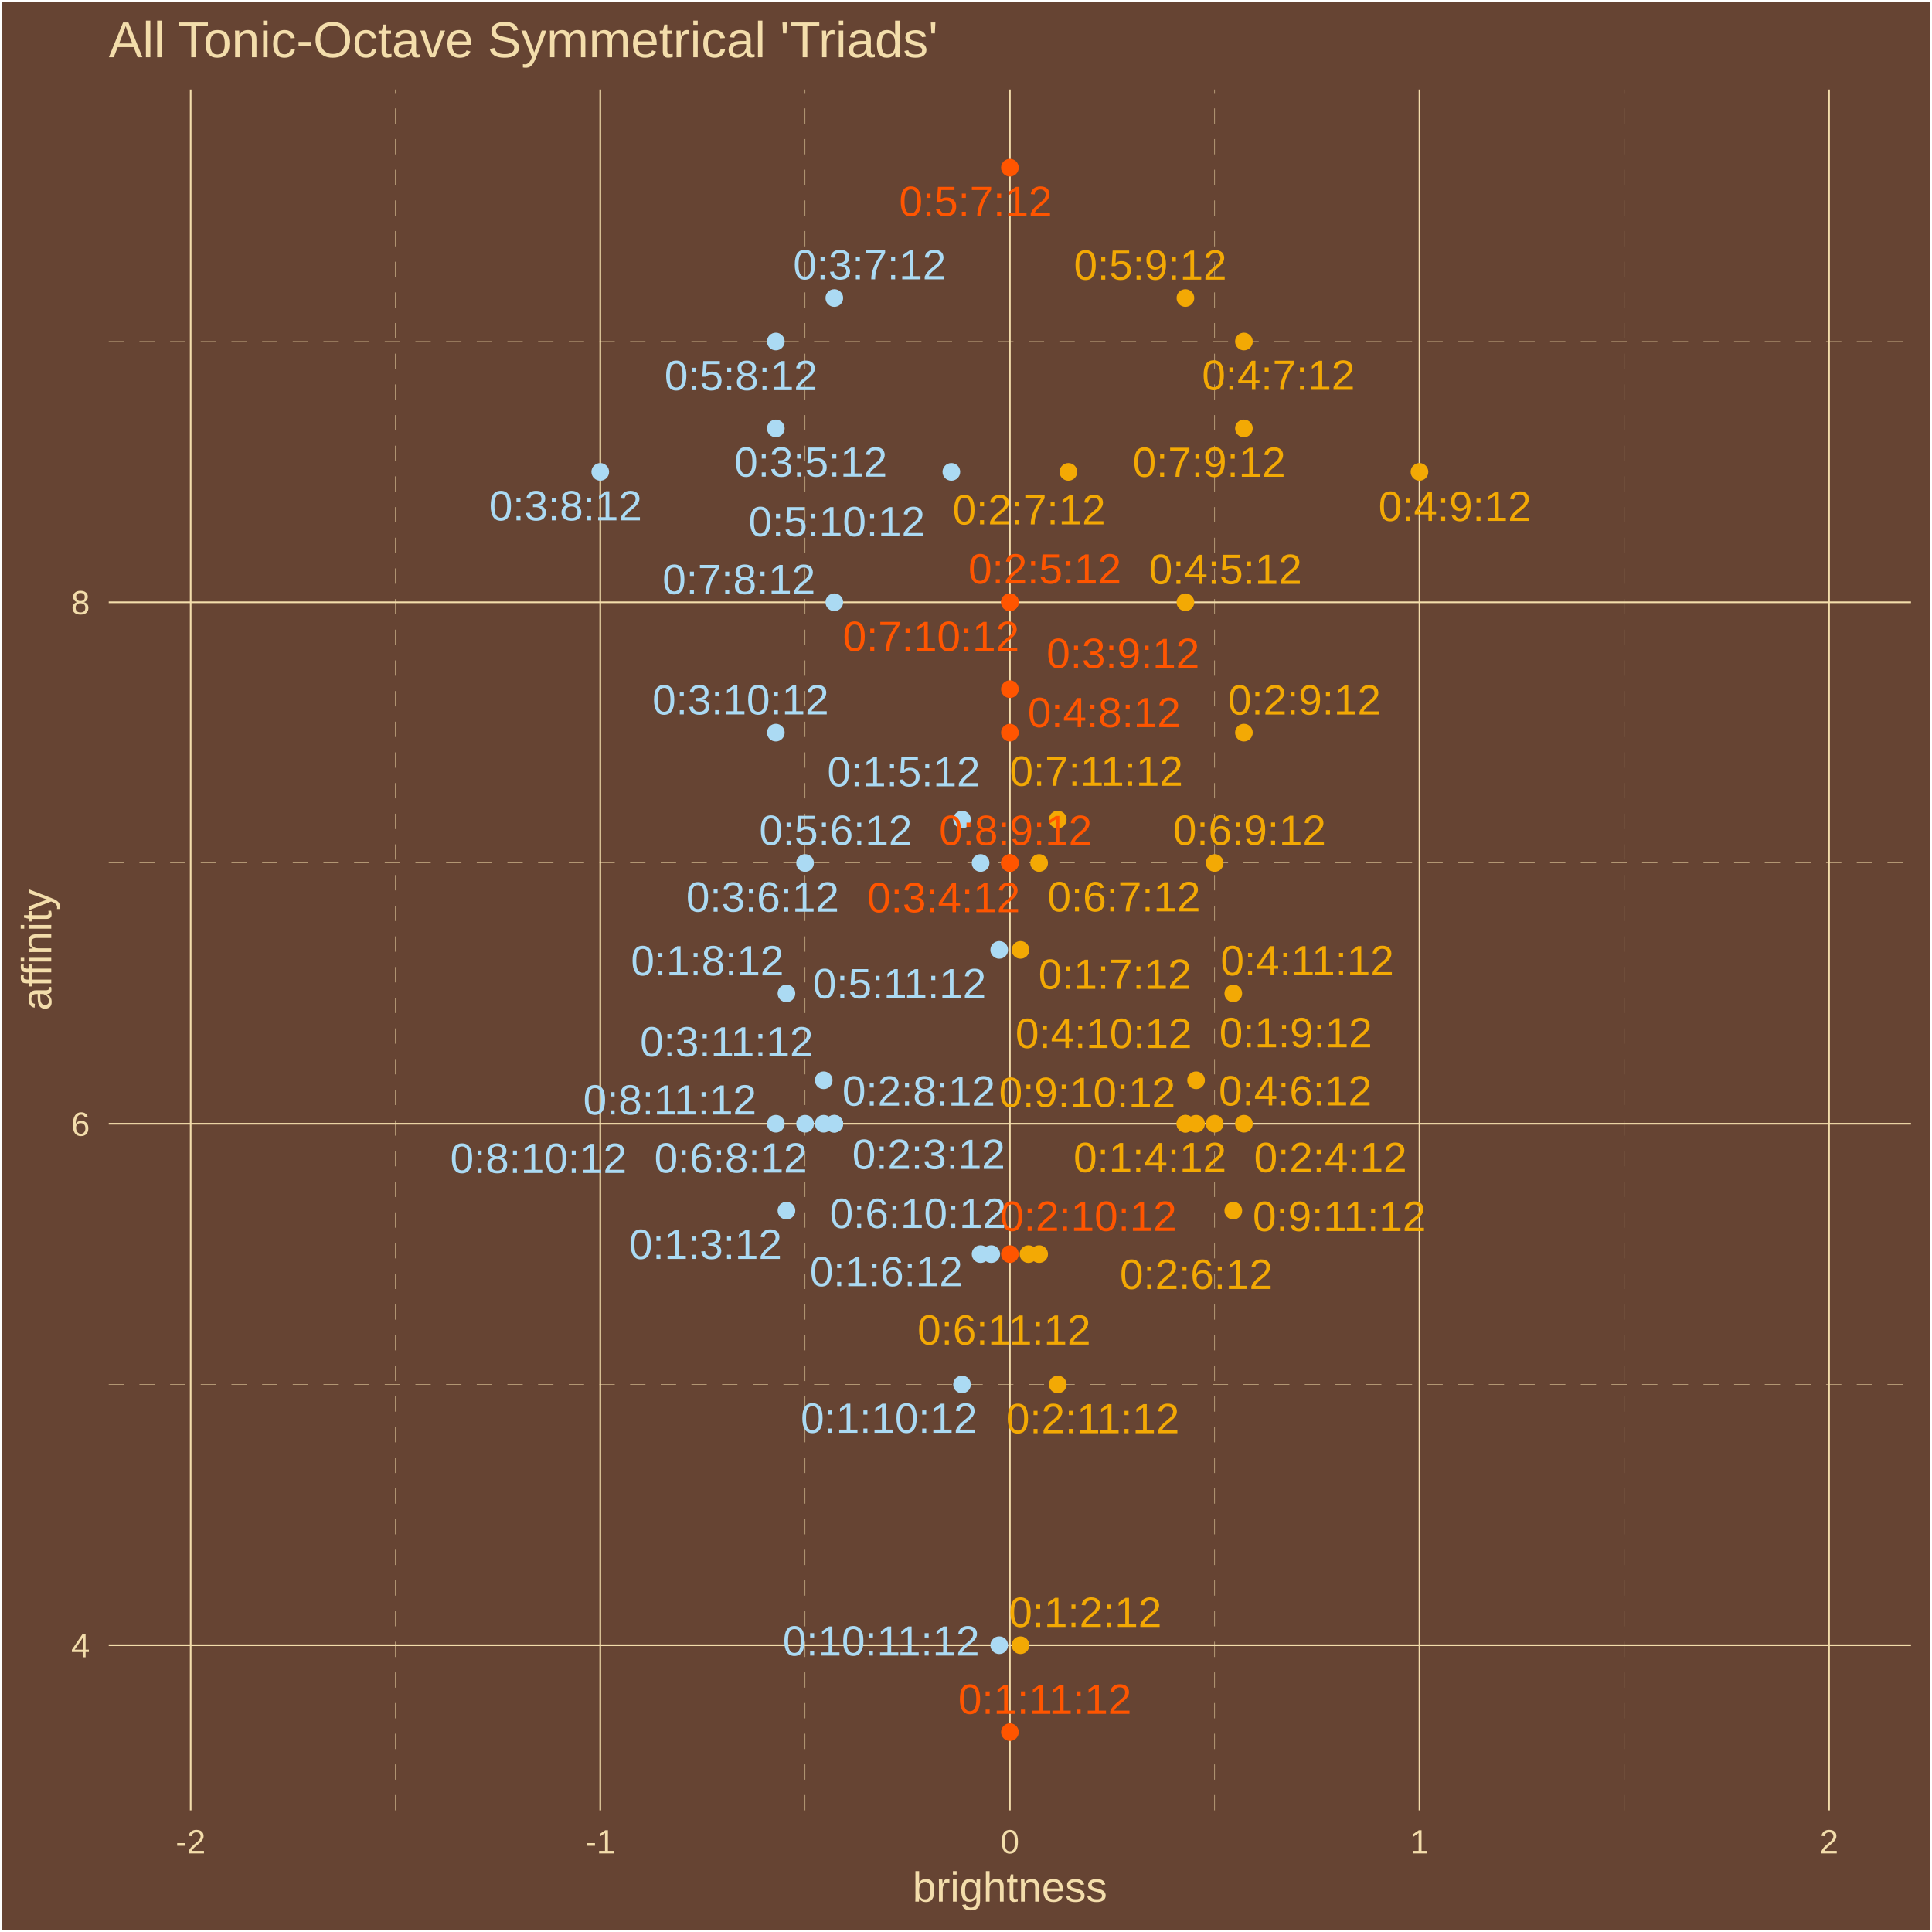
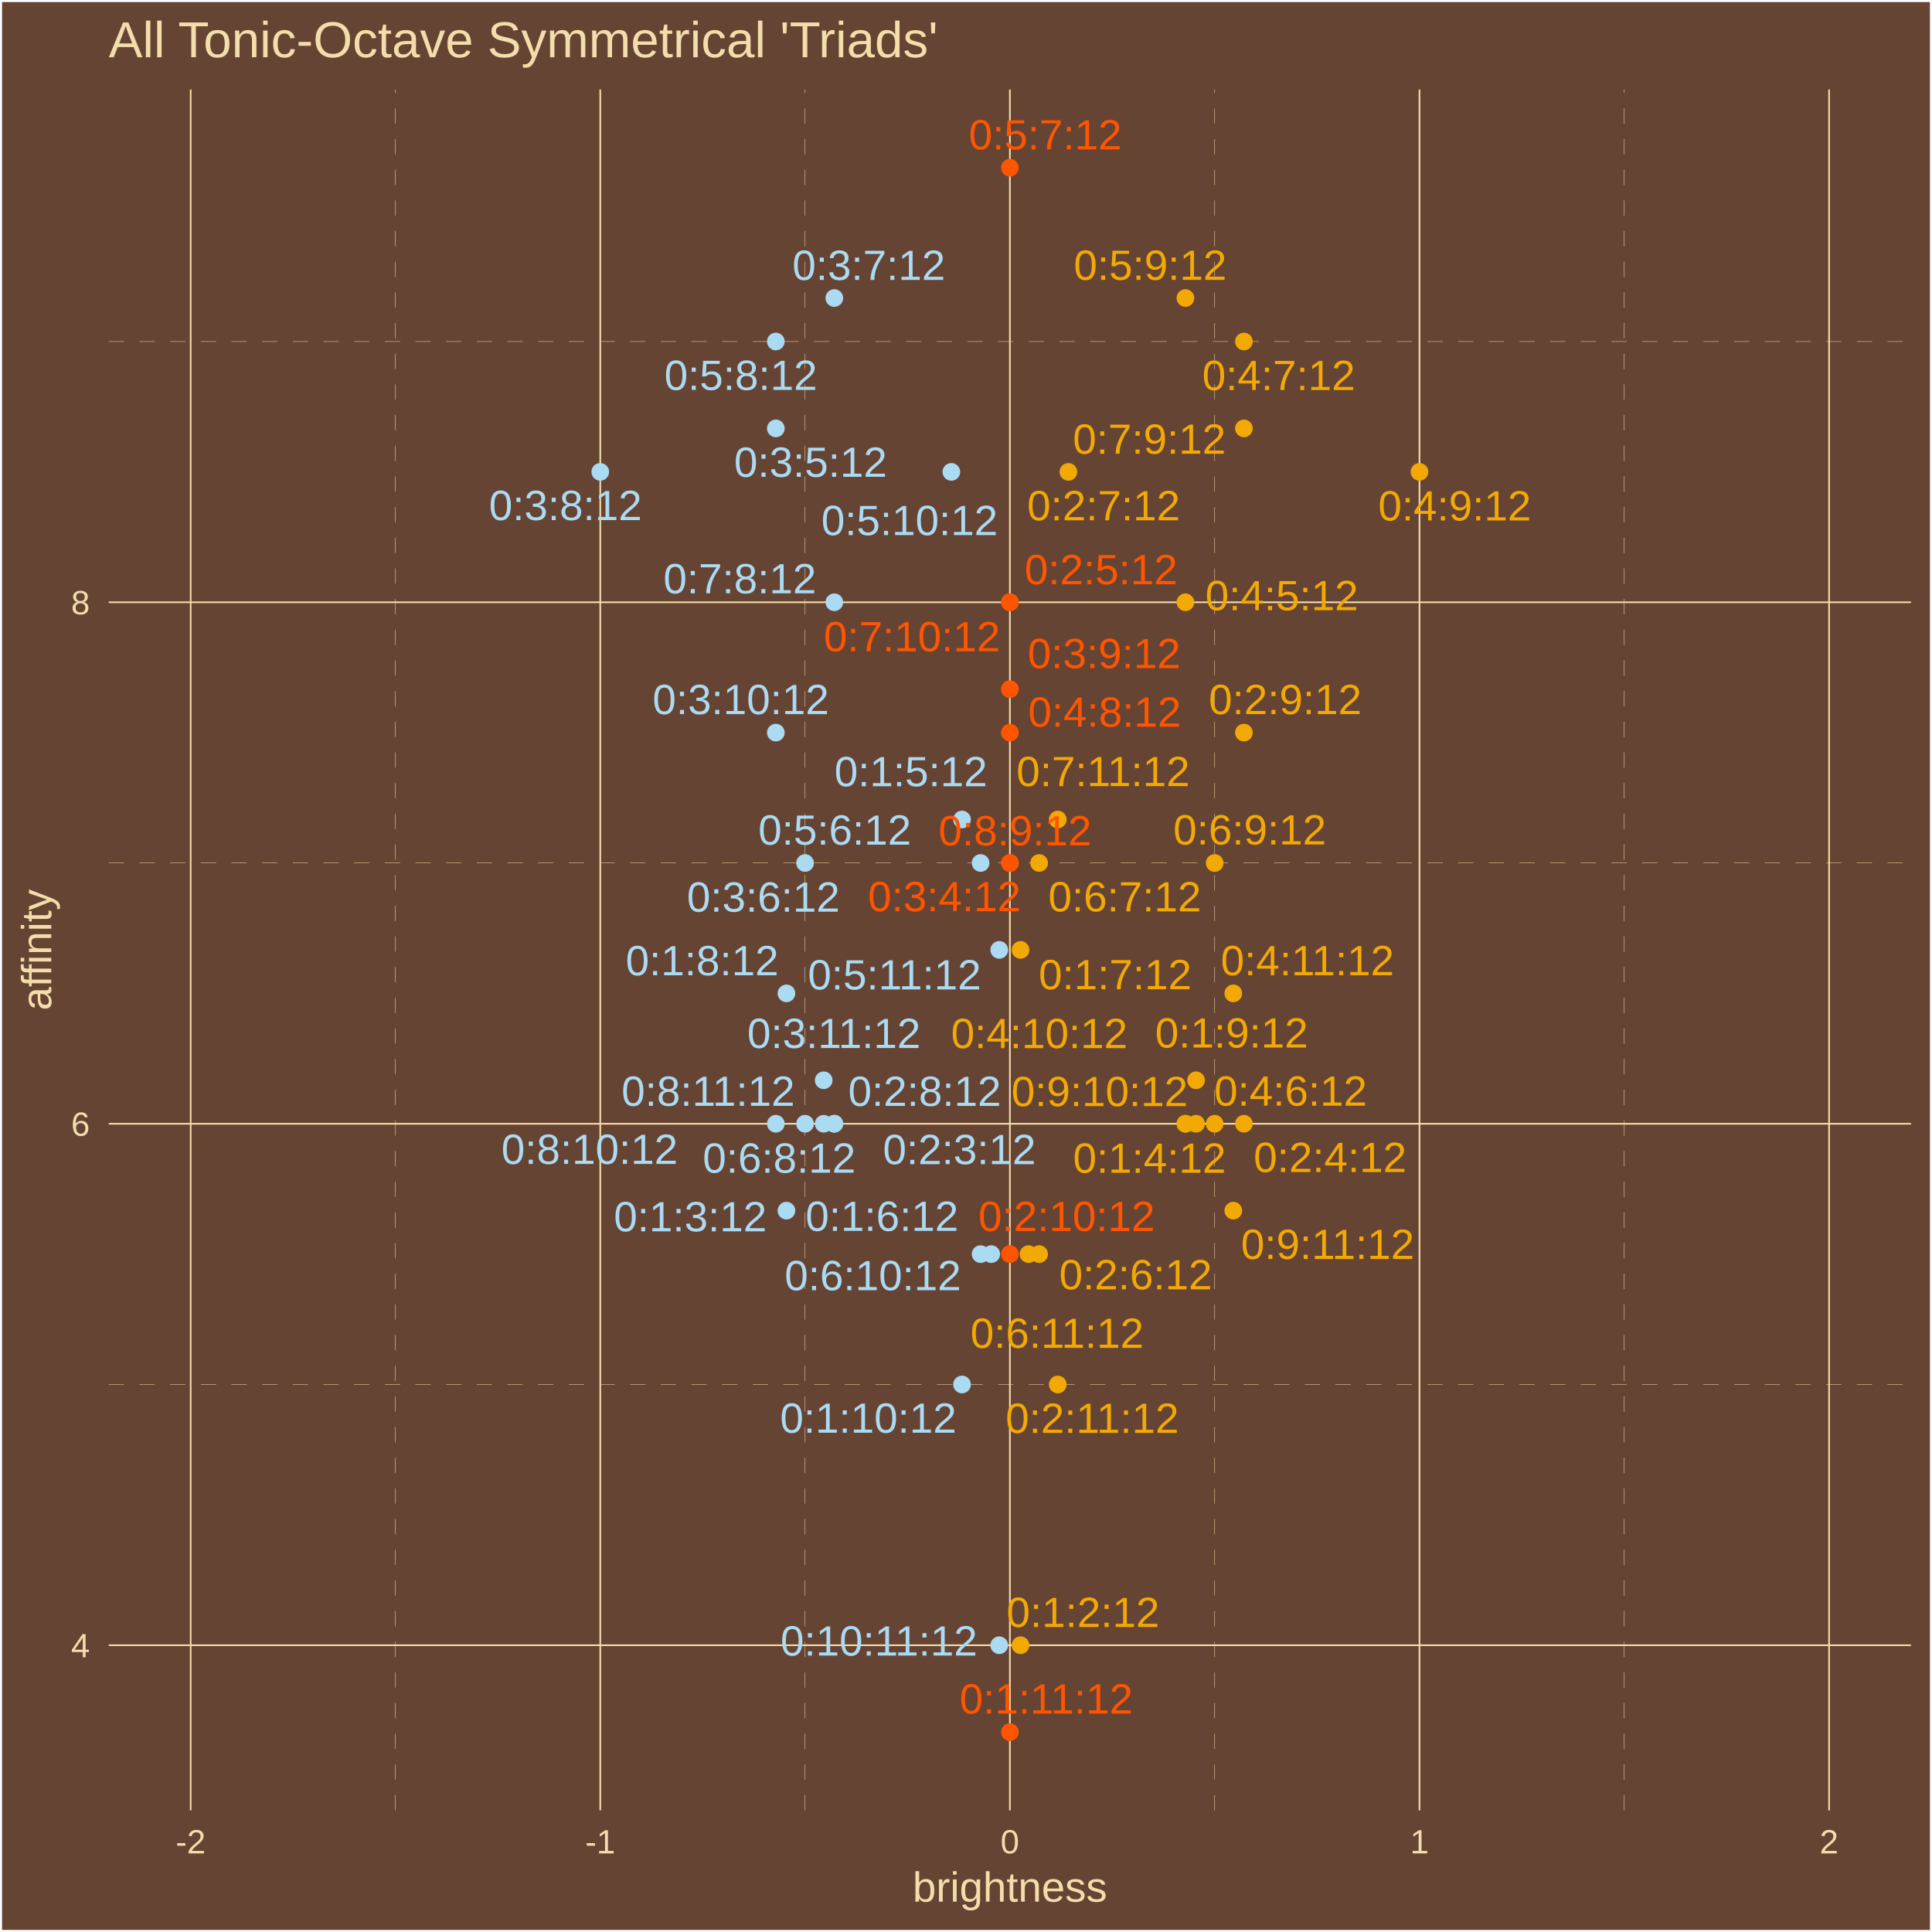
<svg xmlns="http://www.w3.org/2000/svg" class="svglite" width="504.00pt" height="504.00pt" viewBox="0 0 504.00 504.00">
  <defs>
    <style type="text/css">
    .svglite line, .svglite polyline, .svglite polygon, .svglite path, .svglite rect, .svglite circle {
      fill: none;
      stroke: #000000;
      stroke-linecap: round;
      stroke-linejoin: round;
      stroke-miterlimit: 10.00;
    }
    .svglite text {
      white-space: pre;
    }
  </style>
  </defs>
  <rect width="100%" height="100%" style="stroke: none; fill: #664433;" />
  <defs>
    <clipPath id="cpMC4wMHw1MDQuMDB8MC4wMHw1MDQuMDA=">
      <rect x="0.00" y="0.00" width="504.00" height="504.00" />
    </clipPath>
  </defs>
  <g clip-path="url(#cpMC4wMHw1MDQuMDB8MC4wMHw1MDQuMDA=)">
    <rect x="0.00" y="0" width="504.00" height="504.00" style="stroke-width: 1.07; stroke: #FFFFFF; fill: #664433;" />
  </g>
  <defs>
    <clipPath id="cpMjguMzd8NDk4LjUyfDIzLjM0fDQ3Mi4yNw==">
      <rect x="28.37" y="23.34" width="470.15" height="448.93" />
    </clipPath>
  </defs>
  <g clip-path="url(#cpMjguMzd8NDk4LjUyfDIzLjM0fDQ3Mi4yNw==)">
    <rect x="28.37" y="23.34" width="470.15" height="448.93" style="stroke-width: 1.07; stroke: none; fill: #664433;" />
    <polyline points="28.37,361.17 498.52,361.17 " style="stroke-width: 0.11; stroke: #F3DDAB; stroke-dasharray: 4.00,4.00; stroke-linecap: butt;" />
    <polyline points="28.37,225.13 498.52,225.13 " style="stroke-width: 0.11; stroke: #F3DDAB; stroke-dasharray: 4.00,4.00; stroke-linecap: butt;" />
    <polyline points="28.37,89.09 498.52,89.09 " style="stroke-width: 0.11; stroke: #F3DDAB; stroke-dasharray: 4.00,4.00; stroke-linecap: butt;" />
    <polyline points="103.17,472.27 103.17,23.34 " style="stroke-width: 0.11; stroke: #F3DDAB; stroke-dasharray: 4.00,4.00; stroke-linecap: butt;" />
    <polyline points="210.02,472.27 210.02,23.34 " style="stroke-width: 0.11; stroke: #F3DDAB; stroke-dasharray: 4.00,4.00; stroke-linecap: butt;" />
    <polyline points="316.87,472.27 316.87,23.34 " style="stroke-width: 0.11; stroke: #F3DDAB; stroke-dasharray: 4.00,4.00; stroke-linecap: butt;" />
    <polyline points="423.72,472.27 423.72,23.34 " style="stroke-width: 0.11; stroke: #F3DDAB; stroke-dasharray: 4.00,4.00; stroke-linecap: butt;" />
    <polyline points="28.37,429.19 498.52,429.19 " style="stroke-width: 0.43; stroke: #F3DDAB; stroke-linecap: butt;" />
    <polyline points="28.37,293.15 498.52,293.15 " style="stroke-width: 0.43; stroke: #F3DDAB; stroke-linecap: butt;" />
    <polyline points="28.37,157.11 498.52,157.11 " style="stroke-width: 0.43; stroke: #F3DDAB; stroke-linecap: butt;" />
    <polyline points="49.74,472.27 49.74,23.34 " style="stroke-width: 0.43; stroke: #F3DDAB; stroke-linecap: butt;" />
    <polyline points="156.59,472.27 156.59,23.34 " style="stroke-width: 0.43; stroke: #F3DDAB; stroke-linecap: butt;" />
    <polyline points="263.45,472.27 263.45,23.34 " style="stroke-width: 0.43; stroke: #F3DDAB; stroke-linecap: butt;" />
    <polyline points="370.30,472.27 370.30,23.34 " style="stroke-width: 0.43; stroke: #F3DDAB; stroke-linecap: butt;" />
    <polyline points="477.15,472.27 477.15,23.34 " style="stroke-width: 0.43; stroke: #F3DDAB; stroke-linecap: butt;" />
    <circle cx="266.22" cy="429.19" r="1.95" style="stroke-width: 0.71; stroke: #F3A904; fill: #F3A904;" />
    <circle cx="205.16" cy="315.82" r="1.95" style="stroke-width: 0.71; stroke: #ABDAF3; fill: #ABDAF3;" />
    <circle cx="312.02" cy="293.15" r="1.95" style="stroke-width: 0.71; stroke: #F3A904; fill: #F3A904;" />
    <circle cx="250.96" cy="213.79" r="1.95" style="stroke-width: 0.71; stroke: #ABDAF3; fill: #ABDAF3;" />
    <circle cx="258.59" cy="327.16" r="1.95" style="stroke-width: 0.71; stroke: #ABDAF3; fill: #ABDAF3;" />
    <circle cx="266.22" cy="247.80" r="1.95" style="stroke-width: 0.71; stroke: #F3A904; fill: #F3A904;" />
    <circle cx="205.16" cy="259.14" r="1.95" style="stroke-width: 0.71; stroke: #ABDAF3; fill: #ABDAF3;" />
    <circle cx="312.02" cy="281.81" r="1.95" style="stroke-width: 0.71; stroke: #F3A904; fill: #F3A904;" />
    <circle cx="250.96" cy="361.17" r="1.95" style="stroke-width: 0.71; stroke: #ABDAF3; fill: #ABDAF3;" />
    <circle cx="263.45" cy="451.86" r="1.95" style="stroke-width: 0.71; stroke: #FF5500; fill: #FF5500;" />
    <circle cx="217.65" cy="293.15" r="1.95" style="stroke-width: 0.71; stroke: #ABDAF3; fill: #ABDAF3;" />
    <circle cx="324.50" cy="293.15" r="1.95" style="stroke-width: 0.71; stroke: #F3A904; fill: #F3A904;" />
    <circle cx="263.45" cy="157.11" r="1.95" style="stroke-width: 0.71; stroke: #FF5500; fill: #FF5500;" />
    <circle cx="271.08" cy="327.16" r="1.95" style="stroke-width: 0.71; stroke: #F3A904; fill: #F3A904;" />
    <circle cx="278.71" cy="123.10" r="1.95" style="stroke-width: 0.71; stroke: #F3A904; fill: #F3A904;" />
    <circle cx="217.65" cy="293.15" r="1.95" style="stroke-width: 0.71; stroke: #ABDAF3; fill: #ABDAF3;" />
    <circle cx="324.50" cy="191.12" r="1.95" style="stroke-width: 0.71; stroke: #F3A904; fill: #F3A904;" />
    <circle cx="263.45" cy="327.16" r="1.95" style="stroke-width: 0.71; stroke: #FF5500; fill: #FF5500;" />
    <circle cx="275.94" cy="361.17" r="1.95" style="stroke-width: 0.71; stroke: #F3A904; fill: #F3A904;" />
    <circle cx="263.45" cy="225.13" r="1.95" style="stroke-width: 0.71; stroke: #FF5500; fill: #FF5500;" />
    <circle cx="202.39" cy="111.76" r="1.95" style="stroke-width: 0.71; stroke: #ABDAF3; fill: #ABDAF3;" />
    <circle cx="210.02" cy="225.13" r="1.95" style="stroke-width: 0.71; stroke: #ABDAF3; fill: #ABDAF3;" />
    <circle cx="217.65" cy="77.75" r="1.95" style="stroke-width: 0.71; stroke: #ABDAF3; fill: #ABDAF3;" />
    <circle cx="156.59" cy="123.10" r="1.95" style="stroke-width: 0.71; stroke: #ABDAF3; fill: #ABDAF3;" />
    <circle cx="263.45" cy="179.78" r="1.95" style="stroke-width: 0.71; stroke: #FF5500; fill: #FF5500;" />
    <circle cx="202.39" cy="191.12" r="1.95" style="stroke-width: 0.71; stroke: #ABDAF3; fill: #ABDAF3;" />
    <circle cx="214.88" cy="281.81" r="1.95" style="stroke-width: 0.71; stroke: #ABDAF3; fill: #ABDAF3;" />
    <circle cx="309.24" cy="157.11" r="1.95" style="stroke-width: 0.71; stroke: #F3A904; fill: #F3A904;" />
    <circle cx="316.87" cy="293.15" r="1.95" style="stroke-width: 0.71; stroke: #F3A904; fill: #F3A904;" />
    <circle cx="324.50" cy="89.09" r="1.95" style="stroke-width: 0.71; stroke: #F3A904; fill: #F3A904;" />
    <circle cx="263.45" cy="191.12" r="1.95" style="stroke-width: 0.71; stroke: #FF5500; fill: #FF5500;" />
    <circle cx="370.30" cy="123.10" r="1.95" style="stroke-width: 0.71; stroke: #F3A904; fill: #F3A904;" />
    <circle cx="309.24" cy="293.15" r="1.95" style="stroke-width: 0.71; stroke: #F3A904; fill: #F3A904;" />
    <circle cx="321.73" cy="259.14" r="1.95" style="stroke-width: 0.71; stroke: #F3A904; fill: #F3A904;" />
    <circle cx="255.81" cy="225.13" r="1.95" style="stroke-width: 0.71; stroke: #ABDAF3; fill: #ABDAF3;" />
    <circle cx="263.45" cy="43.74" r="1.95" style="stroke-width: 0.71; stroke: #FF5500; fill: #FF5500;" />
    <circle cx="202.39" cy="89.09" r="1.95" style="stroke-width: 0.71; stroke: #ABDAF3; fill: #ABDAF3;" />
    <circle cx="309.24" cy="77.75" r="1.95" style="stroke-width: 0.71; stroke: #F3A904; fill: #F3A904;" />
    <circle cx="248.18" cy="123.10" r="1.95" style="stroke-width: 0.71; stroke: #ABDAF3; fill: #ABDAF3;" />
    <circle cx="260.67" cy="247.80" r="1.95" style="stroke-width: 0.71; stroke: #ABDAF3; fill: #ABDAF3;" />
    <circle cx="271.08" cy="225.13" r="1.95" style="stroke-width: 0.71; stroke: #F3A904; fill: #F3A904;" />
    <circle cx="210.02" cy="293.15" r="1.95" style="stroke-width: 0.71; stroke: #ABDAF3; fill: #ABDAF3;" />
    <circle cx="316.87" cy="225.13" r="1.95" style="stroke-width: 0.71; stroke: #F3A904; fill: #F3A904;" />
    <circle cx="255.81" cy="327.16" r="1.95" style="stroke-width: 0.71; stroke: #ABDAF3; fill: #ABDAF3;" />
    <circle cx="268.30" cy="327.16" r="1.95" style="stroke-width: 0.71; stroke: #F3A904; fill: #F3A904;" />
    <circle cx="217.65" cy="157.11" r="1.95" style="stroke-width: 0.71; stroke: #ABDAF3; fill: #ABDAF3;" />
    <circle cx="324.50" cy="111.76" r="1.95" style="stroke-width: 0.71; stroke: #F3A904; fill: #F3A904;" />
    <circle cx="263.45" cy="157.11" r="1.95" style="stroke-width: 0.71; stroke: #FF5500; fill: #FF5500;" />
    <circle cx="275.94" cy="213.79" r="1.95" style="stroke-width: 0.71; stroke: #F3A904; fill: #F3A904;" />
    <circle cx="263.45" cy="225.13" r="1.95" style="stroke-width: 0.71; stroke: #FF5500; fill: #FF5500;" />
    <circle cx="202.39" cy="293.15" r="1.95" style="stroke-width: 0.71; stroke: #ABDAF3; fill: #ABDAF3;" />
    <circle cx="214.88" cy="293.15" r="1.95" style="stroke-width: 0.71; stroke: #ABDAF3; fill: #ABDAF3;" />
    <circle cx="309.24" cy="293.15" r="1.95" style="stroke-width: 0.71; stroke: #F3A904; fill: #F3A904;" />
    <circle cx="321.73" cy="315.82" r="1.95" style="stroke-width: 0.71; stroke: #F3A904; fill: #F3A904;" />
    <circle cx="260.67" cy="429.19" r="1.95" style="stroke-width: 0.71; stroke: #ABDAF3; fill: #ABDAF3;" />
-     <line x1="244.45" y1="206.92" x2="250.18" y2="212.98" style="stroke-width: 1.07; stroke: none;" />
-     <line x1="316.29" y1="271.56" x2="312.44" y2="280.79" style="stroke-width: 1.07; stroke: none;" />
-     <line x1="290.33" y1="332.11" x2="272.19" y2="327.44" style="stroke-width: 1.07; stroke: none;" />
-     <line x1="271.23" y1="172.08" x2="264.25" y2="178.99" style="stroke-width: 1.07; stroke: none;" />
-     <line x1="295.13" y1="275.19" x2="308.55" y2="292.27" style="stroke-width: 1.07; stroke: none;" />
-     <line x1="239.74" y1="217.12" x2="254.79" y2="224.62" style="stroke-width: 1.07; stroke: none;" />
-     <line x1="243.09" y1="133.77" x2="247.70" y2="124.10" style="stroke-width: 1.07; stroke: none;" />
-     <line x1="262.47" y1="341.04" x2="267.87" y2="328.18" style="stroke-width: 1.07; stroke: none;" />
-     <line x1="281.86" y1="206.79" x2="276.66" y2="212.94" style="stroke-width: 1.07; stroke: none;" />
-     <line x1="165.27" y1="301.88" x2="201.27" y2="293.41" style="stroke-width: 1.07; stroke: none;" />
-     <line x1="199.54" y1="287.26" x2="213.81" y2="292.74" style="stroke-width: 1.07; stroke: none;" />
-     <text x="283.10" y="424.42" text-anchor="middle" style="font-size: 11.04px;fill: #F3A904; font-family: &quot;Arial&quot;;" textLength="39.87px" lengthAdjust="spacingAndGlyphs">0:1:2:12</text>
-     <text x="184.04" y="328.42" text-anchor="middle" style="font-size: 11.04px;fill: #ABDAF3; font-family: &quot;Arial&quot;;" textLength="39.87px" lengthAdjust="spacingAndGlyphs">0:1:3:12</text>
-     <text x="299.99" y="305.77" text-anchor="middle" style="font-size: 11.04px;fill: #F3A904; font-family: &quot;Arial&quot;;" textLength="39.87px" lengthAdjust="spacingAndGlyphs">0:1:4:12</text>
-     <text x="235.75" y="205.12" text-anchor="middle" style="font-size: 11.04px;fill: #ABDAF3; font-family: &quot;Arial&quot;;" textLength="39.87px" lengthAdjust="spacingAndGlyphs">0:1:5:12</text>
-     <text x="231.19" y="335.52" text-anchor="middle" style="font-size: 11.04px;fill: #ABDAF3; font-family: &quot;Arial&quot;;" textLength="39.87px" lengthAdjust="spacingAndGlyphs">0:1:6:12</text>
-     <text x="290.85" y="257.95" text-anchor="middle" style="font-size: 11.04px;fill: #F3A904; font-family: &quot;Arial&quot;;" textLength="39.87px" lengthAdjust="spacingAndGlyphs">0:1:7:12</text>
-     <text x="184.53" y="254.44" text-anchor="middle" style="font-size: 11.04px;fill: #ABDAF3; font-family: &quot;Arial&quot;;" textLength="39.87px" lengthAdjust="spacingAndGlyphs">0:1:8:12</text>
-     <text x="338.02" y="273.21" text-anchor="middle" style="font-size: 11.04px;fill: #F3A904; font-family: &quot;Arial&quot;;" textLength="39.87px" lengthAdjust="spacingAndGlyphs">0:1:9:12</text>
-     <text x="231.89" y="373.77" text-anchor="middle" style="font-size: 11.04px;fill: #ABDAF3; font-family: &quot;Arial&quot;;" textLength="46.01px" lengthAdjust="spacingAndGlyphs">0:1:10:12</text>
-     <text x="272.58" y="447.09" text-anchor="middle" style="font-size: 11.04px;fill: #FF5500; font-family: &quot;Arial&quot;;" textLength="46.01px" lengthAdjust="spacingAndGlyphs">0:1:11:12</text>
-     <text x="242.27" y="304.93" text-anchor="middle" style="font-size: 11.04px;fill: #ABDAF3; font-family: &quot;Arial&quot;;" textLength="39.87px" lengthAdjust="spacingAndGlyphs">0:2:3:12</text>
-     <text x="347.07" y="305.77" text-anchor="middle" style="font-size: 11.04px;fill: #F3A904; font-family: &quot;Arial&quot;;" textLength="39.87px" lengthAdjust="spacingAndGlyphs">0:2:4:12</text>
-     <text x="272.57" y="152.22" text-anchor="middle" style="font-size: 11.04px;fill: #FF5500; font-family: &quot;Arial&quot;;" textLength="39.87px" lengthAdjust="spacingAndGlyphs">0:2:5:12</text>
-     <text x="312.06" y="336.26" text-anchor="middle" style="font-size: 11.04px;fill: #F3A904; font-family: &quot;Arial&quot;;" textLength="39.87px" lengthAdjust="spacingAndGlyphs">0:2:6:12</text>
-     <text x="268.45" y="136.80" text-anchor="middle" style="font-size: 11.04px;fill: #F3A904; font-family: &quot;Arial&quot;;" textLength="39.87px" lengthAdjust="spacingAndGlyphs">0:2:7:12</text>
-     <text x="239.68" y="288.43" text-anchor="middle" style="font-size: 11.04px;fill: #ABDAF3; font-family: &quot;Arial&quot;;" textLength="39.87px" lengthAdjust="spacingAndGlyphs">0:2:8:12</text>
-     <text x="340.28" y="186.41" text-anchor="middle" style="font-size: 11.04px;fill: #F3A904; font-family: &quot;Arial&quot;;" textLength="39.87px" lengthAdjust="spacingAndGlyphs">0:2:9:12</text>
-     <text x="283.95" y="321.10" text-anchor="middle" style="font-size: 11.04px;fill: #FF5500; font-family: &quot;Arial&quot;;" textLength="46.01px" lengthAdjust="spacingAndGlyphs">0:2:10:12</text>
-     <text x="285.07" y="373.88" text-anchor="middle" style="font-size: 11.04px;fill: #F3A904; font-family: &quot;Arial&quot;;" textLength="46.01px" lengthAdjust="spacingAndGlyphs">0:2:11:12</text>
-     <text x="246.18" y="237.97" text-anchor="middle" style="font-size: 11.04px;fill: #FF5500; font-family: &quot;Arial&quot;;" textLength="39.87px" lengthAdjust="spacingAndGlyphs">0:3:4:12</text>
-     <text x="211.51" y="124.34" text-anchor="middle" style="font-size: 11.04px;fill: #ABDAF3; font-family: &quot;Arial&quot;;" textLength="39.87px" lengthAdjust="spacingAndGlyphs">0:3:5:12</text>
-     <text x="198.95" y="237.83" text-anchor="middle" style="font-size: 11.04px;fill: #ABDAF3; font-family: &quot;Arial&quot;;" textLength="39.87px" lengthAdjust="spacingAndGlyphs">0:3:6:12</text>
-     <text x="226.85" y="72.87" text-anchor="middle" style="font-size: 11.04px;fill: #ABDAF3; font-family: &quot;Arial&quot;;" textLength="39.87px" lengthAdjust="spacingAndGlyphs">0:3:7:12</text>
-     <text x="147.53" y="135.75" text-anchor="middle" style="font-size: 11.04px;fill: #ABDAF3; font-family: &quot;Arial&quot;;" textLength="39.87px" lengthAdjust="spacingAndGlyphs">0:3:8:12</text>
-     <text x="292.97" y="174.26" text-anchor="middle" style="font-size: 11.04px;fill: #FF5500; font-family: &quot;Arial&quot;;" textLength="39.87px" lengthAdjust="spacingAndGlyphs">0:3:9:12</text>
-     <text x="193.20" y="186.37" text-anchor="middle" style="font-size: 11.04px;fill: #ABDAF3; font-family: &quot;Arial&quot;;" textLength="46.01px" lengthAdjust="spacingAndGlyphs">0:3:10:12</text>
-     <text x="189.56" y="275.58" text-anchor="middle" style="font-size: 11.04px;fill: #ABDAF3; font-family: &quot;Arial&quot;;" textLength="46.01px" lengthAdjust="spacingAndGlyphs">0:3:11:12</text>
-     <text x="319.68" y="152.32" text-anchor="middle" style="font-size: 11.04px;fill: #F3A904; font-family: &quot;Arial&quot;;" textLength="39.87px" lengthAdjust="spacingAndGlyphs">0:4:5:12</text>
-     <text x="337.88" y="288.38" text-anchor="middle" style="font-size: 11.04px;fill: #F3A904; font-family: &quot;Arial&quot;;" textLength="39.87px" lengthAdjust="spacingAndGlyphs">0:4:6:12</text>
-     <text x="333.50" y="101.70" text-anchor="middle" style="font-size: 11.04px;fill: #F3A904; font-family: &quot;Arial&quot;;" textLength="39.87px" lengthAdjust="spacingAndGlyphs">0:4:7:12</text>
-     <text x="288.04" y="189.69" text-anchor="middle" style="font-size: 11.04px;fill: #FF5500; font-family: &quot;Arial&quot;;" textLength="39.87px" lengthAdjust="spacingAndGlyphs">0:4:8:12</text>
-     <text x="379.55" y="135.90" text-anchor="middle" style="font-size: 11.04px;fill: #F3A904; font-family: &quot;Arial&quot;;" textLength="39.87px" lengthAdjust="spacingAndGlyphs">0:4:9:12</text>
-     <text x="287.91" y="273.39" text-anchor="middle" style="font-size: 11.04px;fill: #F3A904; font-family: &quot;Arial&quot;;" textLength="46.01px" lengthAdjust="spacingAndGlyphs">0:4:10:12</text>
-     <text x="341.03" y="254.42" text-anchor="middle" style="font-size: 11.04px;fill: #F3A904; font-family: &quot;Arial&quot;;" textLength="46.01px" lengthAdjust="spacingAndGlyphs">0:4:11:12</text>
-     <text x="218.00" y="220.42" text-anchor="middle" style="font-size: 11.04px;fill: #ABDAF3; font-family: &quot;Arial&quot;;" textLength="39.87px" lengthAdjust="spacingAndGlyphs">0:5:6:12</text>
-     <text x="254.50" y="56.34" text-anchor="middle" style="font-size: 11.04px;fill: #FF5500; font-family: &quot;Arial&quot;;" textLength="39.87px" lengthAdjust="spacingAndGlyphs">0:5:7:12</text>
-     <text x="193.29" y="101.78" text-anchor="middle" style="font-size: 11.04px;fill: #ABDAF3; font-family: &quot;Arial&quot;;" textLength="39.87px" lengthAdjust="spacingAndGlyphs">0:5:8:12</text>
-     <text x="300.08" y="72.95" text-anchor="middle" style="font-size: 11.04px;fill: #F3A904; font-family: &quot;Arial&quot;;" textLength="39.87px" lengthAdjust="spacingAndGlyphs">0:5:9:12</text>
-     <text x="218.29" y="139.88" text-anchor="middle" style="font-size: 11.04px;fill: #ABDAF3; font-family: &quot;Arial&quot;;" textLength="46.01px" lengthAdjust="spacingAndGlyphs">0:5:10:12</text>
-     <text x="234.66" y="260.40" text-anchor="middle" style="font-size: 11.04px;fill: #ABDAF3; font-family: &quot;Arial&quot;;" textLength="46.01px" lengthAdjust="spacingAndGlyphs">0:5:11:12</text>
-     <text x="293.22" y="237.75" text-anchor="middle" style="font-size: 11.04px;fill: #F3A904; font-family: &quot;Arial&quot;;" textLength="39.87px" lengthAdjust="spacingAndGlyphs">0:6:7:12</text>
-     <text x="190.63" y="305.89" text-anchor="middle" style="font-size: 11.04px;fill: #ABDAF3; font-family: &quot;Arial&quot;;" textLength="39.87px" lengthAdjust="spacingAndGlyphs">0:6:8:12</text>
-     <text x="325.96" y="220.40" text-anchor="middle" style="font-size: 11.04px;fill: #F3A904; font-family: &quot;Arial&quot;;" textLength="39.87px" lengthAdjust="spacingAndGlyphs">0:6:9:12</text>
-     <text x="239.47" y="320.35" text-anchor="middle" style="font-size: 11.04px;fill: #ABDAF3; font-family: &quot;Arial&quot;;" textLength="46.01px" lengthAdjust="spacingAndGlyphs">0:6:10:12</text>
-     <text x="261.94" y="350.76" text-anchor="middle" style="font-size: 11.04px;fill: #F3A904; font-family: &quot;Arial&quot;;" textLength="46.01px" lengthAdjust="spacingAndGlyphs">0:6:11:12</text>
-     <text x="192.77" y="154.97" text-anchor="middle" style="font-size: 11.04px;fill: #ABDAF3; font-family: &quot;Arial&quot;;" textLength="39.87px" lengthAdjust="spacingAndGlyphs">0:7:8:12</text>
-     <text x="315.43" y="124.39" text-anchor="middle" style="font-size: 11.04px;fill: #F3A904; font-family: &quot;Arial&quot;;" textLength="39.87px" lengthAdjust="spacingAndGlyphs">0:7:9:12</text>
-     <text x="242.89" y="169.83" text-anchor="middle" style="font-size: 11.04px;fill: #FF5500; font-family: &quot;Arial&quot;;" textLength="46.01px" lengthAdjust="spacingAndGlyphs">0:7:10:12</text>
-     <text x="286.00" y="204.99" text-anchor="middle" style="font-size: 11.04px;fill: #F3A904; font-family: &quot;Arial&quot;;" textLength="46.01px" lengthAdjust="spacingAndGlyphs">0:7:11:12</text>
-     <text x="264.93" y="220.44" text-anchor="middle" style="font-size: 11.04px;fill: #FF5500; font-family: &quot;Arial&quot;;" textLength="39.87px" lengthAdjust="spacingAndGlyphs">0:8:9:12</text>
-     <text x="140.46" y="305.99" text-anchor="middle" style="font-size: 11.04px;fill: #ABDAF3; font-family: &quot;Arial&quot;;" textLength="46.01px" lengthAdjust="spacingAndGlyphs">0:8:10:12</text>
-     <text x="174.74" y="290.75" text-anchor="middle" style="font-size: 11.04px;fill: #ABDAF3; font-family: &quot;Arial&quot;;" textLength="46.01px" lengthAdjust="spacingAndGlyphs">0:8:11:12</text>
-     <text x="283.62" y="288.77" text-anchor="middle" style="font-size: 11.04px;fill: #F3A904; font-family: &quot;Arial&quot;;" textLength="46.01px" lengthAdjust="spacingAndGlyphs">0:9:10:12</text>
-     <text x="349.40" y="321.13" text-anchor="middle" style="font-size: 11.04px;fill: #F3A904; font-family: &quot;Arial&quot;;" textLength="46.01px" lengthAdjust="spacingAndGlyphs">0:9:11:12</text>
-     <text x="229.86" y="431.89" text-anchor="middle" style="font-size: 11.04px;fill: #ABDAF3; font-family: &quot;Arial&quot;;" textLength="52.14px" lengthAdjust="spacingAndGlyphs">0:10:11:12</text>
+     <line x1="244.61" y1="206.91" x2="250.20" y2="212.97" style="stroke-width: 1.07; stroke: none;" />
+     <line x1="251.81" y1="319.16" x2="257.87" y2="326.30" style="stroke-width: 1.07; stroke: none;" />
+     <line x1="317.63" y1="275.08" x2="312.73" y2="280.95" style="stroke-width: 1.07; stroke: none;" />
+     <line x1="228.54" y1="298.85" x2="218.66" y2="293.68" style="stroke-width: 1.07; stroke: none;" />
+     <line x1="295.92" y1="270.51" x2="308.68" y2="292.19" style="stroke-width: 1.07; stroke: none;" />
+     <line x1="239.50" y1="217.03" x2="254.79" y2="224.62" style="stroke-width: 1.07; stroke: none;" />
+     <line x1="242.23" y1="129.87" x2="247.44" y2="123.94" style="stroke-width: 1.07; stroke: none;" />
+     <line x1="275.02" y1="341.91" x2="268.76" y2="328.17" style="stroke-width: 1.07; stroke: none;" />
+     <line x1="282.11" y1="206.88" x2="276.68" y2="212.95" style="stroke-width: 1.07; stroke: none;" />
+     <line x1="178.62" y1="299.45" x2="201.28" y2="293.44" style="stroke-width: 1.07; stroke: none;" />
+     <text x="282.53" y="424.43" text-anchor="middle" style="font-size: 11.04px;fill: #F3A904; font-family: &quot;Arial&quot;;" textLength="39.87px" lengthAdjust="spacingAndGlyphs">0:1:2:12</text>
+     <text x="180.07" y="321.21" text-anchor="middle" style="font-size: 11.04px;fill: #ABDAF3; font-family: &quot;Arial&quot;;" textLength="39.87px" lengthAdjust="spacingAndGlyphs">0:1:3:12</text>
+     <text x="299.87" y="305.93" text-anchor="middle" style="font-size: 11.04px;fill: #F3A904; font-family: &quot;Arial&quot;;" textLength="39.87px" lengthAdjust="spacingAndGlyphs">0:1:4:12</text>
+     <text x="237.62" y="205.11" text-anchor="middle" style="font-size: 11.04px;fill: #ABDAF3; font-family: &quot;Arial&quot;;" textLength="39.87px" lengthAdjust="spacingAndGlyphs">0:1:5:12</text>
+     <text x="230.08" y="321.10" text-anchor="middle" style="font-size: 11.04px;fill: #ABDAF3; font-family: &quot;Arial&quot;;" textLength="39.87px" lengthAdjust="spacingAndGlyphs">0:1:6:12</text>
+     <text x="290.91" y="258.06" text-anchor="middle" style="font-size: 11.04px;fill: #F3A904; font-family: &quot;Arial&quot;;" textLength="39.87px" lengthAdjust="spacingAndGlyphs">0:1:7:12</text>
+     <text x="183.17" y="254.42" text-anchor="middle" style="font-size: 11.04px;fill: #ABDAF3; font-family: &quot;Arial&quot;;" textLength="39.87px" lengthAdjust="spacingAndGlyphs">0:1:8:12</text>
+     <text x="321.29" y="273.28" text-anchor="middle" style="font-size: 11.04px;fill: #F3A904; font-family: &quot;Arial&quot;;" textLength="39.87px" lengthAdjust="spacingAndGlyphs">0:1:9:12</text>
+     <text x="226.51" y="373.76" text-anchor="middle" style="font-size: 11.04px;fill: #ABDAF3; font-family: &quot;Arial&quot;;" textLength="46.01px" lengthAdjust="spacingAndGlyphs">0:1:10:12</text>
+     <text x="272.93" y="447.01" text-anchor="middle" style="font-size: 11.04px;fill: #FF5500; font-family: &quot;Arial&quot;;" textLength="46.01px" lengthAdjust="spacingAndGlyphs">0:1:11:12</text>
+     <text x="250.27" y="303.69" text-anchor="middle" style="font-size: 11.04px;fill: #ABDAF3; font-family: &quot;Arial&quot;;" textLength="39.87px" lengthAdjust="spacingAndGlyphs">0:2:3:12</text>
+     <text x="346.98" y="305.74" text-anchor="middle" style="font-size: 11.04px;fill: #F3A904; font-family: &quot;Arial&quot;;" textLength="39.87px" lengthAdjust="spacingAndGlyphs">0:2:4:12</text>
+     <text x="287.23" y="152.41" text-anchor="middle" style="font-size: 11.04px;fill: #FF5500; font-family: &quot;Arial&quot;;" textLength="39.87px" lengthAdjust="spacingAndGlyphs">0:2:5:12</text>
+     <text x="296.26" y="336.34" text-anchor="middle" style="font-size: 11.04px;fill: #F3A904; font-family: &quot;Arial&quot;;" textLength="39.87px" lengthAdjust="spacingAndGlyphs">0:2:6:12</text>
+     <text x="287.90" y="135.73" text-anchor="middle" style="font-size: 11.04px;fill: #F3A904; font-family: &quot;Arial&quot;;" textLength="39.87px" lengthAdjust="spacingAndGlyphs">0:2:7:12</text>
+     <text x="241.21" y="288.51" text-anchor="middle" style="font-size: 11.04px;fill: #ABDAF3; font-family: &quot;Arial&quot;;" textLength="39.87px" lengthAdjust="spacingAndGlyphs">0:2:8:12</text>
+     <text x="335.27" y="186.30" text-anchor="middle" style="font-size: 11.04px;fill: #F3A904; font-family: &quot;Arial&quot;;" textLength="39.87px" lengthAdjust="spacingAndGlyphs">0:2:9:12</text>
+     <text x="278.26" y="321.13" text-anchor="middle" style="font-size: 11.04px;fill: #FF5500; font-family: &quot;Arial&quot;;" textLength="46.01px" lengthAdjust="spacingAndGlyphs">0:2:10:12</text>
+     <text x="284.93" y="373.80" text-anchor="middle" style="font-size: 11.04px;fill: #F3A904; font-family: &quot;Arial&quot;;" textLength="46.01px" lengthAdjust="spacingAndGlyphs">0:2:11:12</text>
+     <text x="246.37" y="237.70" text-anchor="middle" style="font-size: 11.04px;fill: #FF5500; font-family: &quot;Arial&quot;;" textLength="39.87px" lengthAdjust="spacingAndGlyphs">0:3:4:12</text>
+     <text x="211.45" y="124.39" text-anchor="middle" style="font-size: 11.04px;fill: #ABDAF3; font-family: &quot;Arial&quot;;" textLength="39.87px" lengthAdjust="spacingAndGlyphs">0:3:5:12</text>
+     <text x="199.14" y="237.83" text-anchor="middle" style="font-size: 11.04px;fill: #ABDAF3; font-family: &quot;Arial&quot;;" textLength="39.87px" lengthAdjust="spacingAndGlyphs">0:3:6:12</text>
+     <text x="226.65" y="73.02" text-anchor="middle" style="font-size: 11.04px;fill: #ABDAF3; font-family: &quot;Arial&quot;;" textLength="39.87px" lengthAdjust="spacingAndGlyphs">0:3:7:12</text>
+     <text x="147.51" y="135.67" text-anchor="middle" style="font-size: 11.04px;fill: #ABDAF3; font-family: &quot;Arial&quot;;" textLength="39.87px" lengthAdjust="spacingAndGlyphs">0:3:8:12</text>
+     <text x="288.03" y="174.30" text-anchor="middle" style="font-size: 11.04px;fill: #FF5500; font-family: &quot;Arial&quot;;" textLength="39.87px" lengthAdjust="spacingAndGlyphs">0:3:9:12</text>
+     <text x="193.25" y="186.30" text-anchor="middle" style="font-size: 11.04px;fill: #ABDAF3; font-family: &quot;Arial&quot;;" textLength="46.01px" lengthAdjust="spacingAndGlyphs">0:3:10:12</text>
+     <text x="217.55" y="273.39" text-anchor="middle" style="font-size: 11.04px;fill: #ABDAF3; font-family: &quot;Arial&quot;;" textLength="46.01px" lengthAdjust="spacingAndGlyphs">0:3:11:12</text>
+     <text x="334.38" y="159.19" text-anchor="middle" style="font-size: 11.04px;fill: #F3A904; font-family: &quot;Arial&quot;;" textLength="39.87px" lengthAdjust="spacingAndGlyphs">0:4:5:12</text>
+     <text x="336.68" y="288.44" text-anchor="middle" style="font-size: 11.04px;fill: #F3A904; font-family: &quot;Arial&quot;;" textLength="39.87px" lengthAdjust="spacingAndGlyphs">0:4:6:12</text>
+     <text x="333.58" y="101.76" text-anchor="middle" style="font-size: 11.04px;fill: #F3A904; font-family: &quot;Arial&quot;;" textLength="39.87px" lengthAdjust="spacingAndGlyphs">0:4:7:12</text>
+     <text x="288.16" y="189.57" text-anchor="middle" style="font-size: 11.04px;fill: #FF5500; font-family: &quot;Arial&quot;;" textLength="39.87px" lengthAdjust="spacingAndGlyphs">0:4:8:12</text>
+     <text x="379.48" y="135.77" text-anchor="middle" style="font-size: 11.04px;fill: #F3A904; font-family: &quot;Arial&quot;;" textLength="39.87px" lengthAdjust="spacingAndGlyphs">0:4:9:12</text>
+     <text x="271.12" y="273.42" text-anchor="middle" style="font-size: 11.04px;fill: #F3A904; font-family: &quot;Arial&quot;;" textLength="46.01px" lengthAdjust="spacingAndGlyphs">0:4:10:12</text>
+     <text x="341.07" y="254.41" text-anchor="middle" style="font-size: 11.04px;fill: #F3A904; font-family: &quot;Arial&quot;;" textLength="46.01px" lengthAdjust="spacingAndGlyphs">0:4:11:12</text>
+     <text x="217.76" y="220.34" text-anchor="middle" style="font-size: 11.04px;fill: #ABDAF3; font-family: &quot;Arial&quot;;" textLength="39.87px" lengthAdjust="spacingAndGlyphs">0:5:6:12</text>
+     <text x="272.68" y="38.98" text-anchor="middle" style="font-size: 11.04px;fill: #FF5500; font-family: &quot;Arial&quot;;" textLength="39.87px" lengthAdjust="spacingAndGlyphs">0:5:7:12</text>
+     <text x="193.25" y="101.72" text-anchor="middle" style="font-size: 11.04px;fill: #ABDAF3; font-family: &quot;Arial&quot;;" textLength="39.87px" lengthAdjust="spacingAndGlyphs">0:5:8:12</text>
+     <text x="300.05" y="73.00" text-anchor="middle" style="font-size: 11.04px;fill: #F3A904; font-family: &quot;Arial&quot;;" textLength="39.87px" lengthAdjust="spacingAndGlyphs">0:5:9:12</text>
+     <text x="237.27" y="139.59" text-anchor="middle" style="font-size: 11.04px;fill: #ABDAF3; font-family: &quot;Arial&quot;;" textLength="46.01px" lengthAdjust="spacingAndGlyphs">0:5:10:12</text>
+     <text x="233.35" y="258.11" text-anchor="middle" style="font-size: 11.04px;fill: #ABDAF3; font-family: &quot;Arial&quot;;" textLength="46.01px" lengthAdjust="spacingAndGlyphs">0:5:11:12</text>
+     <text x="293.41" y="237.76" text-anchor="middle" style="font-size: 11.04px;fill: #F3A904; font-family: &quot;Arial&quot;;" textLength="39.87px" lengthAdjust="spacingAndGlyphs">0:6:7:12</text>
+     <text x="203.26" y="305.92" text-anchor="middle" style="font-size: 11.04px;fill: #ABDAF3; font-family: &quot;Arial&quot;;" textLength="39.87px" lengthAdjust="spacingAndGlyphs">0:6:8:12</text>
+     <text x="326.02" y="220.30" text-anchor="middle" style="font-size: 11.04px;fill: #F3A904; font-family: &quot;Arial&quot;;" textLength="39.87px" lengthAdjust="spacingAndGlyphs">0:6:9:12</text>
+     <text x="227.70" y="336.58" text-anchor="middle" style="font-size: 11.04px;fill: #ABDAF3; font-family: &quot;Arial&quot;;" textLength="46.01px" lengthAdjust="spacingAndGlyphs">0:6:10:12</text>
+     <text x="275.76" y="351.62" text-anchor="middle" style="font-size: 11.04px;fill: #F3A904; font-family: &quot;Arial&quot;;" textLength="46.01px" lengthAdjust="spacingAndGlyphs">0:6:11:12</text>
+     <text x="193.00" y="154.78" text-anchor="middle" style="font-size: 11.04px;fill: #ABDAF3; font-family: &quot;Arial&quot;;" textLength="39.87px" lengthAdjust="spacingAndGlyphs">0:7:8:12</text>
+     <text x="299.82" y="118.37" text-anchor="middle" style="font-size: 11.04px;fill: #F3A904; font-family: &quot;Arial&quot;;" textLength="39.87px" lengthAdjust="spacingAndGlyphs">0:7:9:12</text>
+     <text x="237.90" y="169.90" text-anchor="middle" style="font-size: 11.04px;fill: #FF5500; font-family: &quot;Arial&quot;;" textLength="46.01px" lengthAdjust="spacingAndGlyphs">0:7:10:12</text>
+     <text x="287.77" y="205.08" text-anchor="middle" style="font-size: 11.04px;fill: #F3A904; font-family: &quot;Arial&quot;;" textLength="46.01px" lengthAdjust="spacingAndGlyphs">0:7:11:12</text>
+     <text x="264.79" y="220.52" text-anchor="middle" style="font-size: 11.04px;fill: #FF5500; font-family: &quot;Arial&quot;;" textLength="39.87px" lengthAdjust="spacingAndGlyphs">0:8:9:12</text>
+     <text x="153.81" y="303.63" text-anchor="middle" style="font-size: 11.04px;fill: #ABDAF3; font-family: &quot;Arial&quot;;" textLength="46.01px" lengthAdjust="spacingAndGlyphs">0:8:10:12</text>
+     <text x="184.74" y="288.48" text-anchor="middle" style="font-size: 11.04px;fill: #ABDAF3; font-family: &quot;Arial&quot;;" textLength="46.01px" lengthAdjust="spacingAndGlyphs">0:8:11:12</text>
+     <text x="286.86" y="288.56" text-anchor="middle" style="font-size: 11.04px;fill: #F3A904; font-family: &quot;Arial&quot;;" textLength="46.01px" lengthAdjust="spacingAndGlyphs">0:9:10:12</text>
+     <text x="346.34" y="328.43" text-anchor="middle" style="font-size: 11.04px;fill: #F3A904; font-family: &quot;Arial&quot;;" textLength="46.01px" lengthAdjust="spacingAndGlyphs">0:9:11:12</text>
+     <text x="229.29" y="431.88" text-anchor="middle" style="font-size: 11.04px;fill: #ABDAF3; font-family: &quot;Arial&quot;;" textLength="52.14px" lengthAdjust="spacingAndGlyphs">0:10:11:12</text>
  </g>
  <g clip-path="url(#cpMC4wMHw1MDQuMDB8MC4wMHw1MDQuMDA=)">
    <text x="23.44" y="432.34" text-anchor="end" style="font-size: 8.80px;fill: #F3DDAB; font-family: &quot;Arial&quot;;" textLength="4.90px" lengthAdjust="spacingAndGlyphs">4</text>
    <text x="23.44" y="296.30" text-anchor="end" style="font-size: 8.80px;fill: #F3DDAB; font-family: &quot;Arial&quot;;" textLength="4.90px" lengthAdjust="spacingAndGlyphs">6</text>
    <text x="23.44" y="160.26" text-anchor="end" style="font-size: 8.80px;fill: #F3DDAB; font-family: &quot;Arial&quot;;" textLength="4.90px" lengthAdjust="spacingAndGlyphs">8</text>
    <text x="49.74" y="483.50" text-anchor="middle" style="font-size: 8.80px;fill: #F3DDAB; font-family: &quot;Arial&quot;;" textLength="7.83px" lengthAdjust="spacingAndGlyphs">-2</text>
    <text x="156.59" y="483.50" text-anchor="middle" style="font-size: 8.80px;fill: #F3DDAB; font-family: &quot;Arial&quot;;" textLength="7.83px" lengthAdjust="spacingAndGlyphs">-1</text>
    <text x="263.45" y="483.50" text-anchor="middle" style="font-size: 8.80px;fill: #F3DDAB; font-family: &quot;Arial&quot;;" textLength="4.90px" lengthAdjust="spacingAndGlyphs">0</text>
    <text x="370.30" y="483.50" text-anchor="middle" style="font-size: 8.80px;fill: #F3DDAB; font-family: &quot;Arial&quot;;" textLength="4.90px" lengthAdjust="spacingAndGlyphs">1</text>
    <text x="477.15" y="483.50" text-anchor="middle" style="font-size: 8.80px;fill: #F3DDAB; font-family: &quot;Arial&quot;;" textLength="4.90px" lengthAdjust="spacingAndGlyphs">2</text>
    <text x="263.45" y="496.09" text-anchor="middle" style="font-size: 11.00px;fill: #F3DDAB; font-family: &quot;Arial&quot;;" textLength="50.76px" lengthAdjust="spacingAndGlyphs">brightness</text>
    <text transform="translate(13.37,247.80) rotate(-90)" text-anchor="middle" style="font-size: 11.00px;fill: #F3DDAB; font-family: &quot;Arial&quot;;" textLength="31.78px" lengthAdjust="spacingAndGlyphs">affinity</text>
    <text x="28.37" y="14.94" style="font-size: 13.20px;fill: #F3DDAB; font-family: &quot;Arial&quot;;" textLength="218.33px" lengthAdjust="spacingAndGlyphs">All Tonic-Octave Symmetrical 'Triads'</text>
  </g>
</svg>
